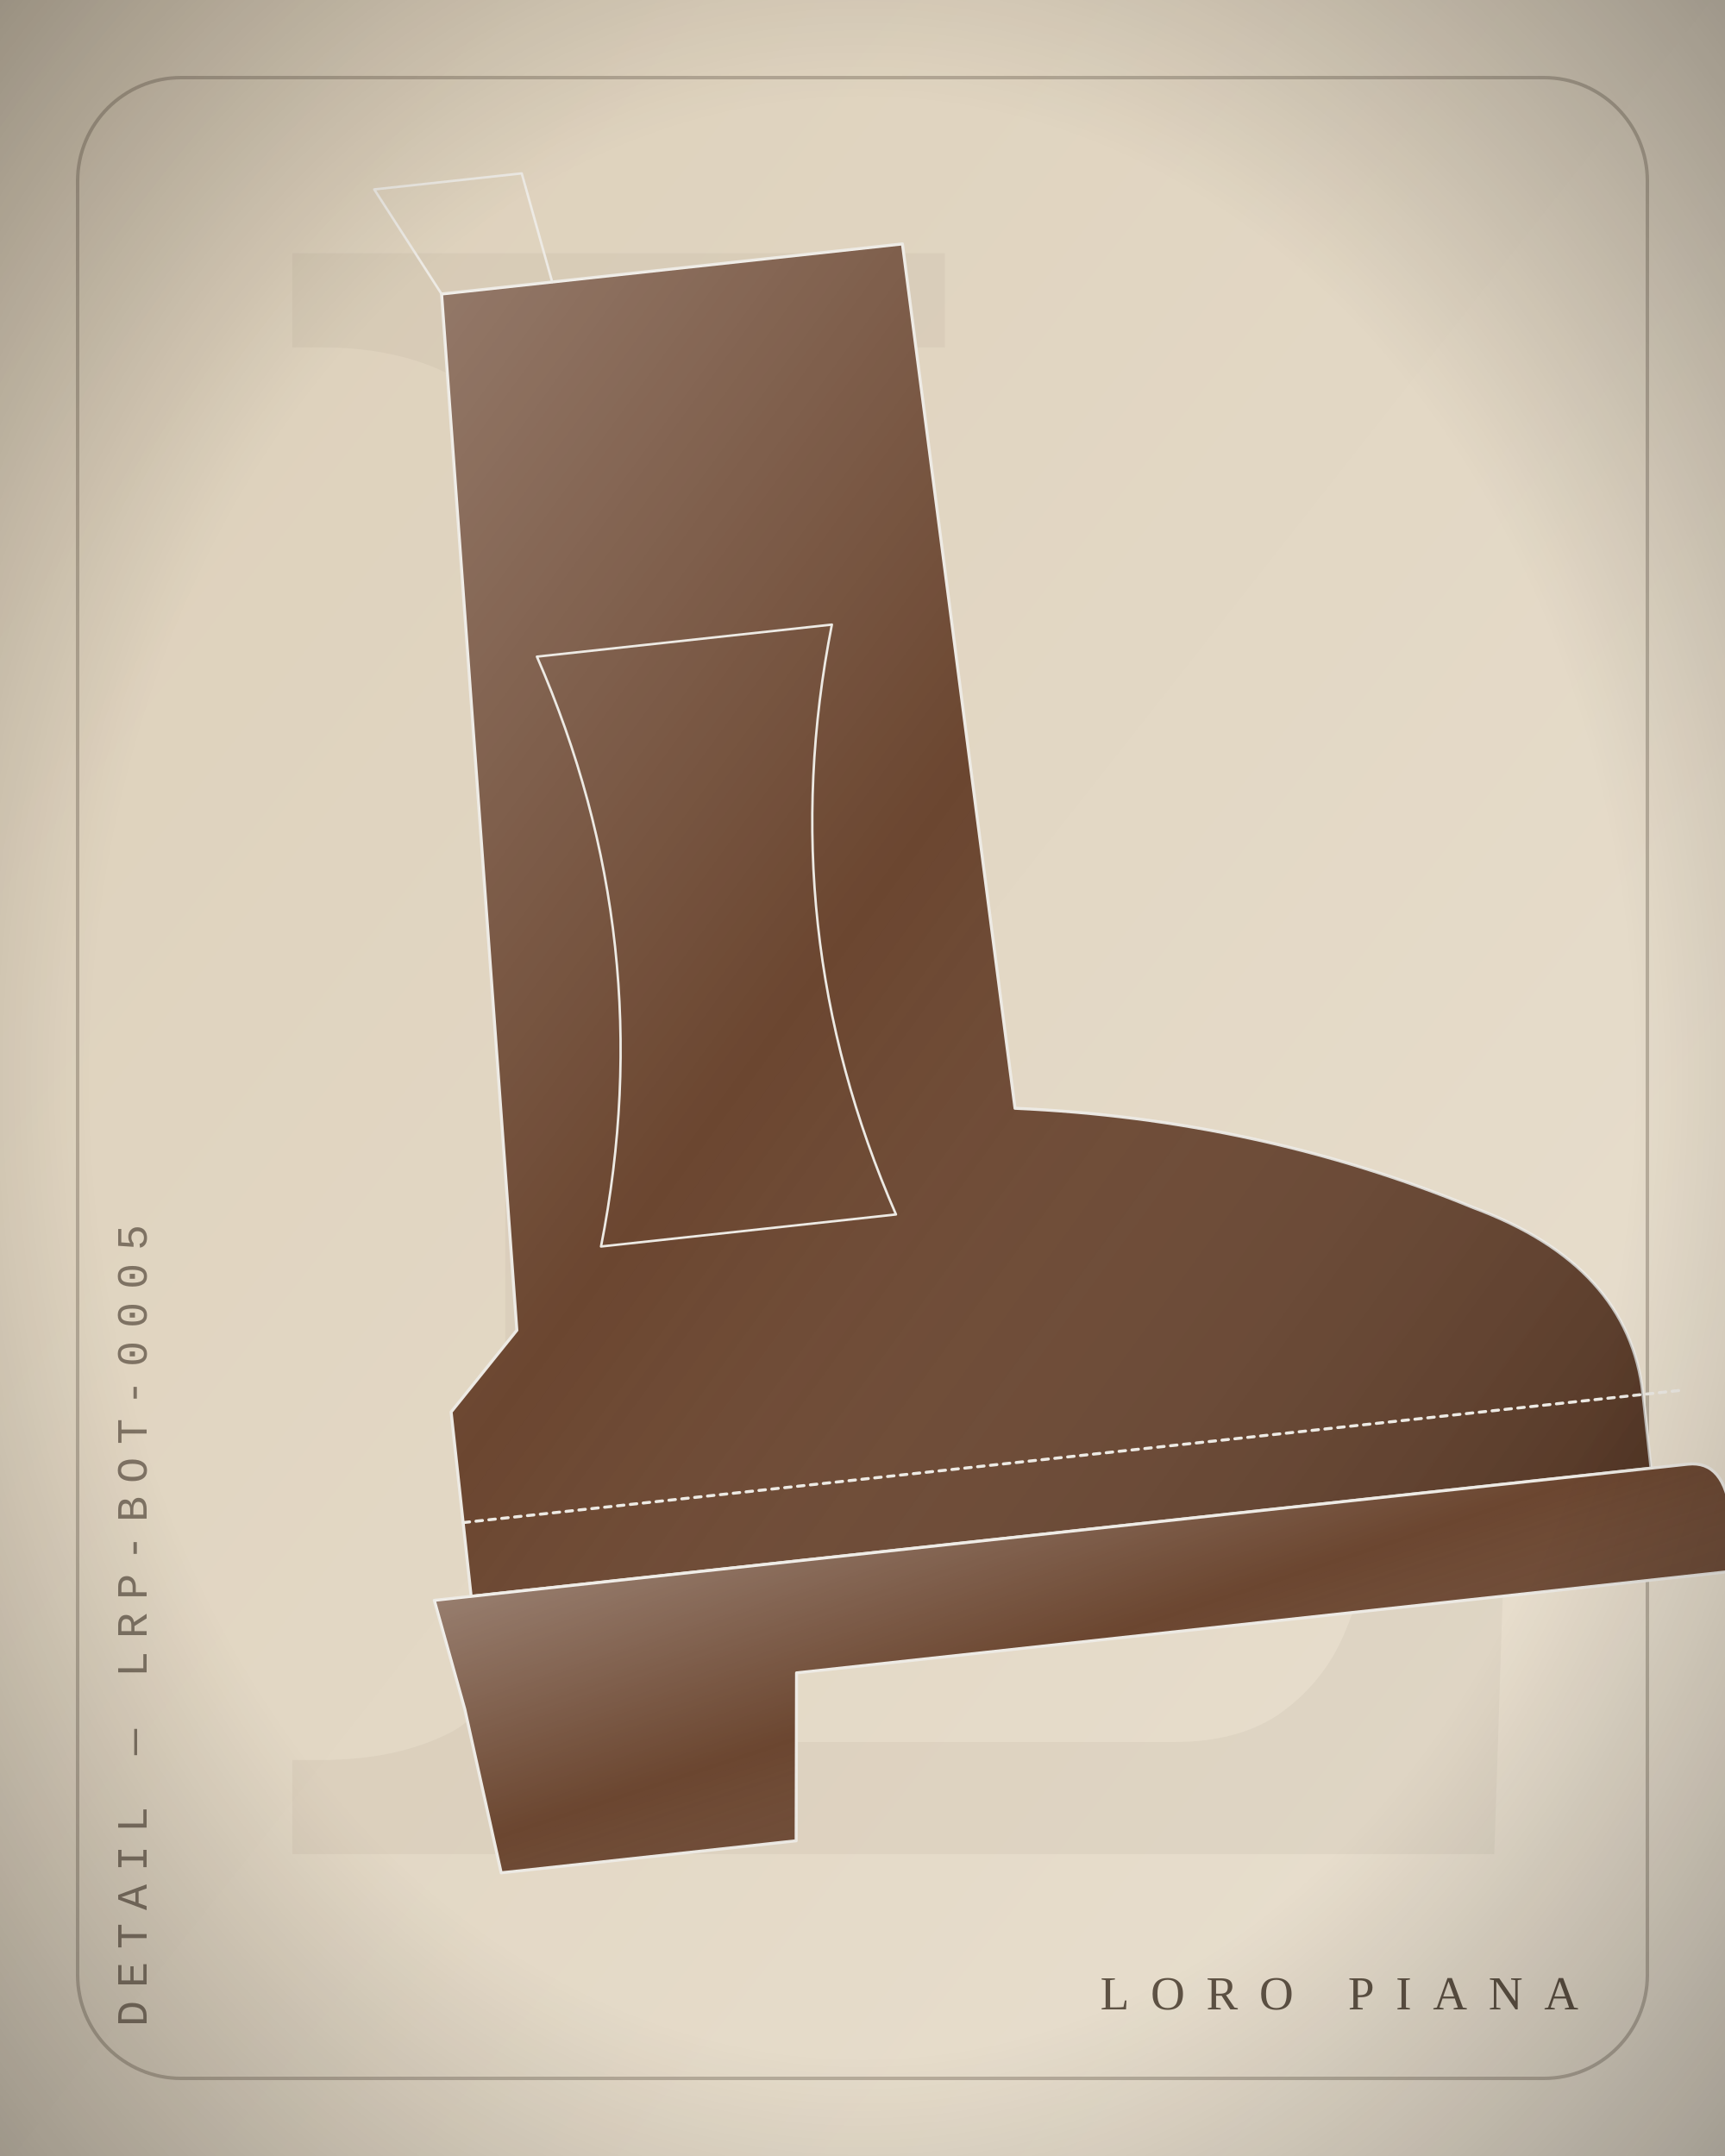
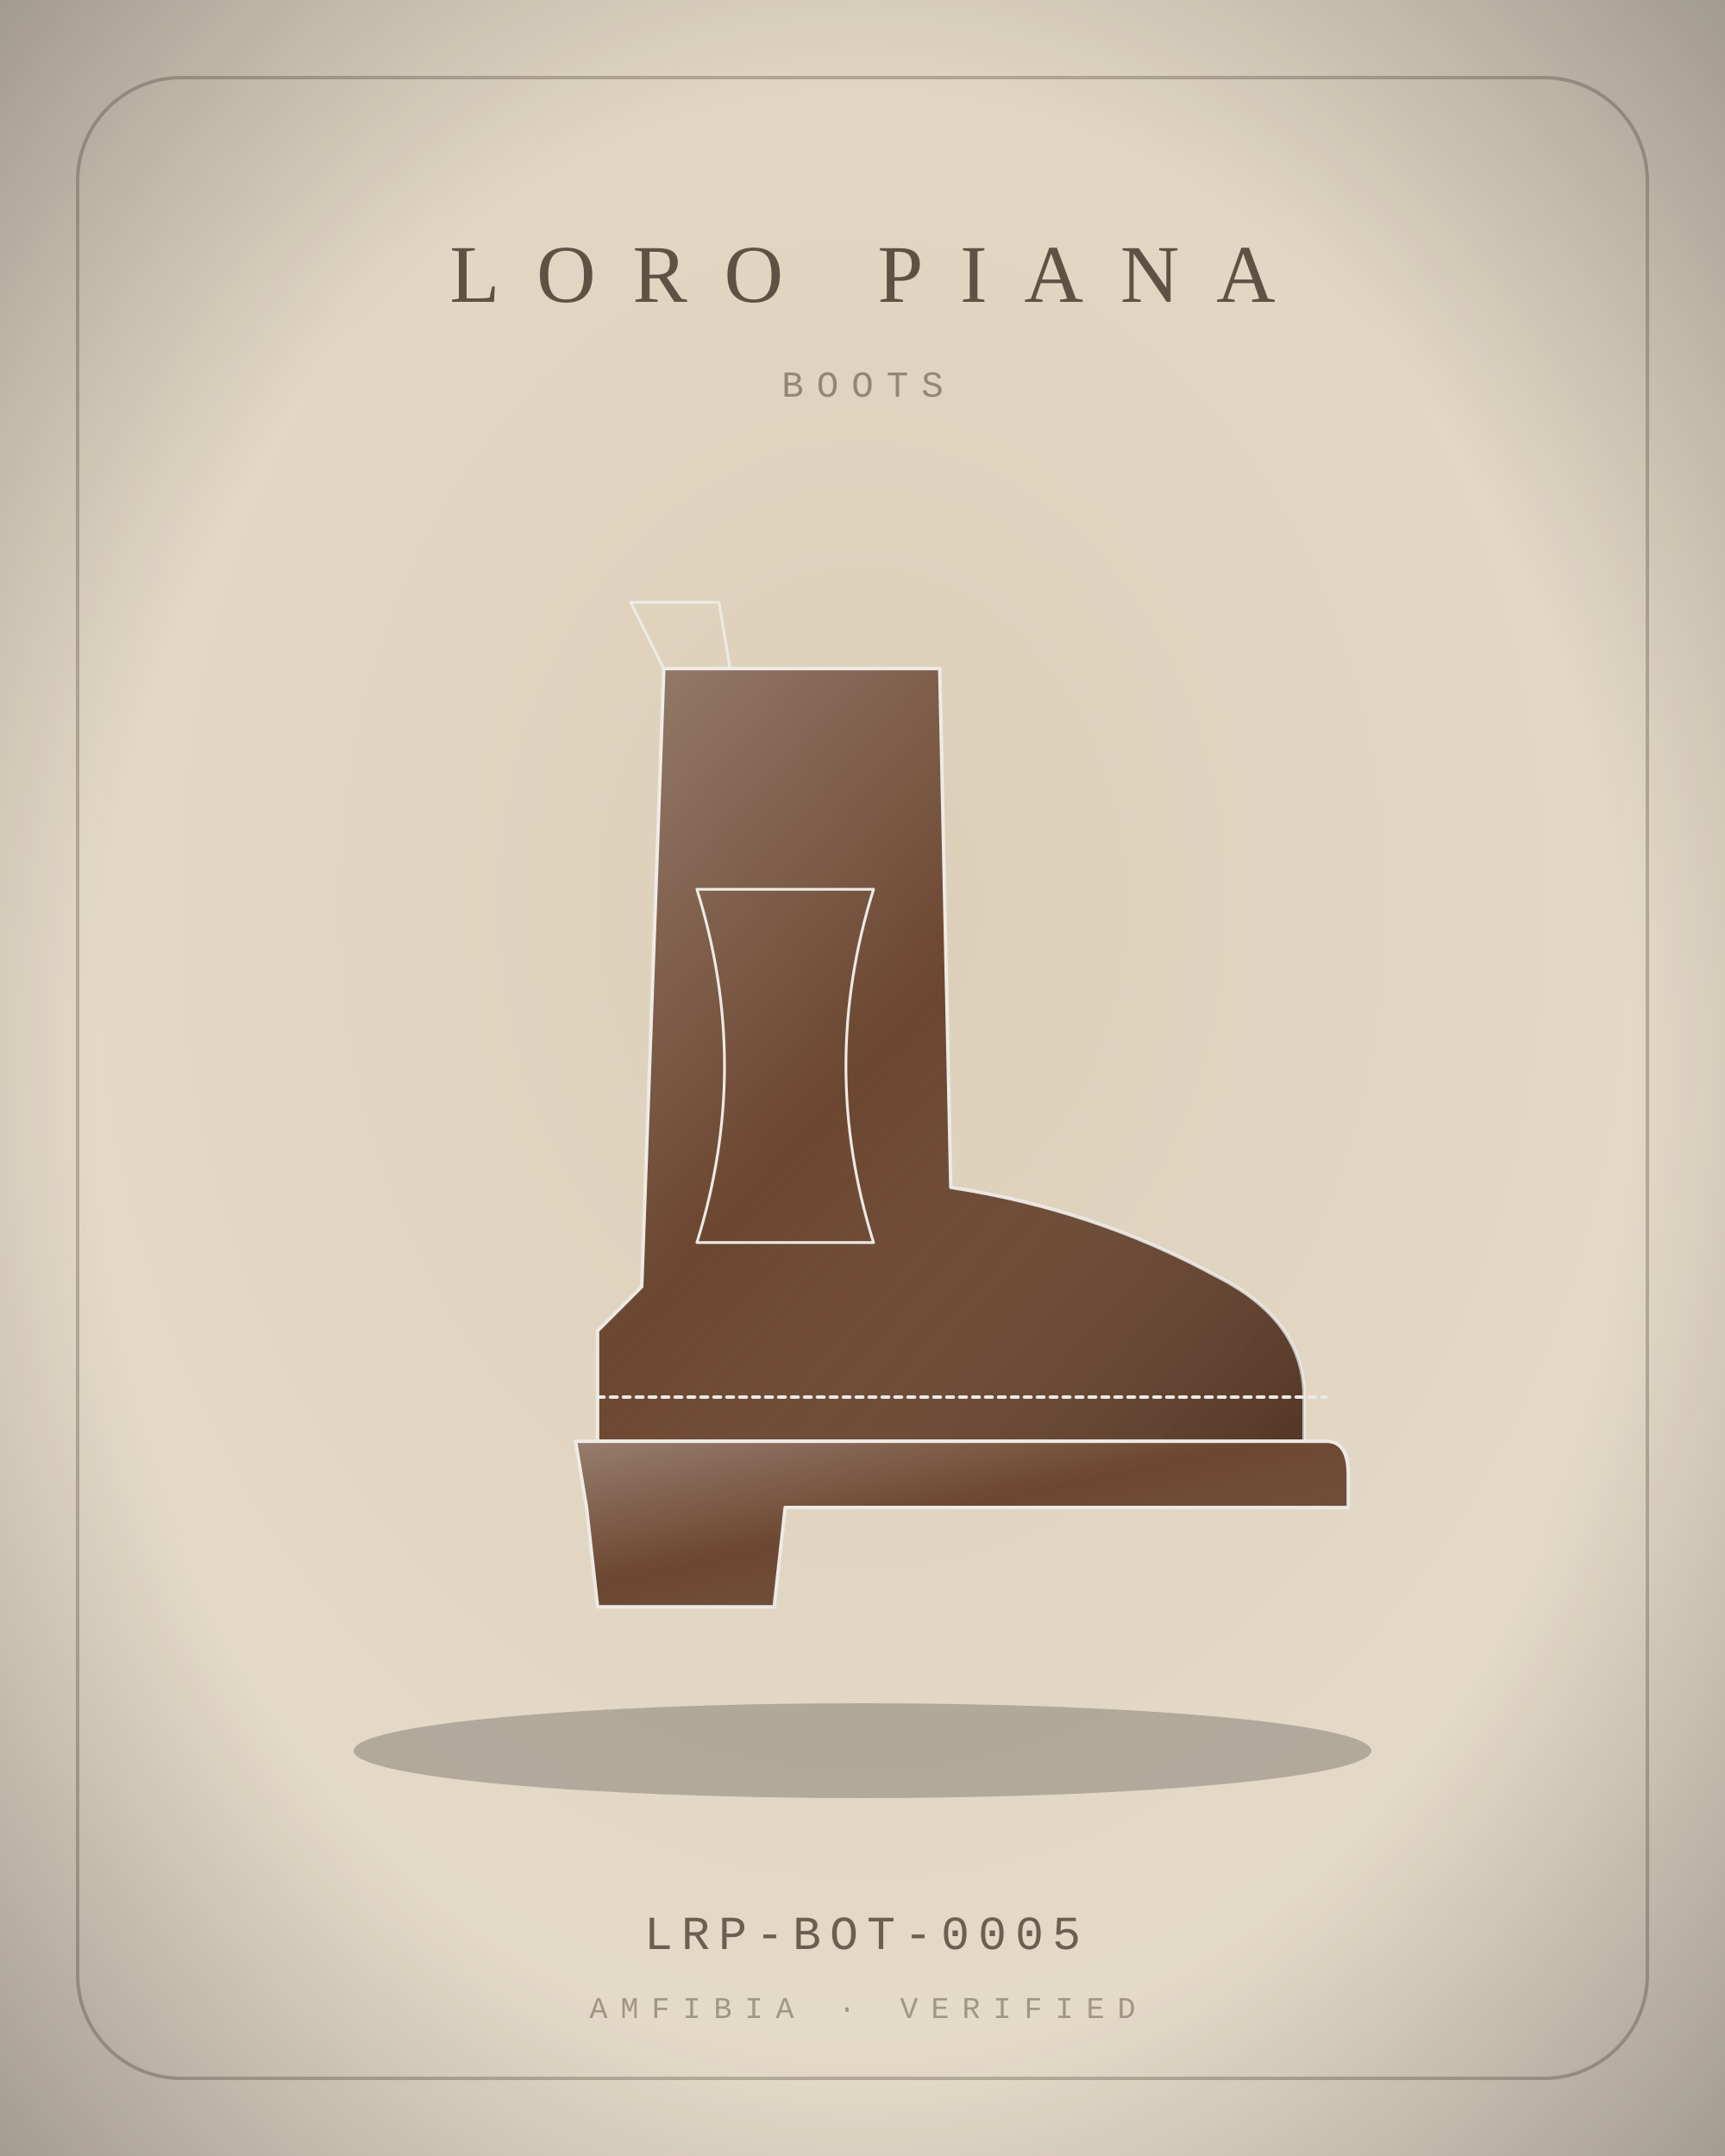
<svg xmlns="http://www.w3.org/2000/svg" viewBox="0 0 400 500" width="800" height="1000">
  <defs>
    <radialGradient id="bg" cx="50%" cy="42%" r="80%">
      <stop offset="0" stop-color="#DCCFB9" />
      <stop offset="1" stop-color="#E9E0D0" />
    </radialGradient>
    <linearGradient id="bgd" x1="0" y1="0" x2="1" y2="1">
      <stop offset="0" stop-color="#DCCFB9" />
      <stop offset="1" stop-color="#E9E0D0" />
    </linearGradient>
    <linearGradient id="sheen" x1="0" y1="0" x2="1" y2="1">
      <stop offset="0" stop-color="#fff" stop-opacity=".30" />
      <stop offset=".45" stop-color="#fff" stop-opacity="0" />
      <stop offset="1" stop-color="#000" stop-opacity=".22" />
    </linearGradient>
    <linearGradient id="multi" x1="0" y1="0" x2="1" y2="1">
      <stop offset="0" stop-color="#B3122E" />
      <stop offset=".35" stop-color="#C9A227" />
      <stop offset=".7" stop-color="#2F5D46" />
      <stop offset="1" stop-color="#3557A0" />
    </linearGradient>
    <radialGradient id="vig" cx="50%" cy="50%" r="75%">
      <stop offset=".6" stop-color="#000" stop-opacity="0" />
      <stop offset="1" stop-color="#000" stop-opacity=".35" />
    </radialGradient>
  </defs>
-   <rect width="400" height="500" fill="url(#bgd)" />
-   <text x="210" y="430" text-anchor="middle" font-family="Georgia, serif" font-size="520" fill="#5E5244" opacity="0.06">L</text>
+   <rect width="400" height="500" fill="url(#bg)" />
  <rect x="18" y="18" width="364" height="464" rx="24" fill="none" stroke="#5E5244" stroke-width="0.8" opacity="0.35" />
-   <g transform="rotate(-6.2 200 250) translate(-15 20) scale(2.15)">
-     <path d="M64 18 L114 18 L116 112 Q142 116 164 128 Q180 136 180 150 L180 158 L52 158 L52 138 L60 130 Z" fill="#6B4630" stroke="#EDEAE4" stroke-width="1.4" stroke-linejoin="round" stroke-linecap="round" vector-effect="non-scaling-stroke" />
+   <ellipse cx="200" cy="406" rx="118" ry="11" fill="#000" opacity="0.22" />
+   <g transform="translate(72 132) scale(1.28)">
+     <path d="M64 18 L114 18 L116 112 Q142 116 164 128 Q180 136 180 150 L180 158 L52 158 L52 138 L60 130 Z" fill="#6B4630" stroke="#EDEAE4" stroke-width="1.6" stroke-linejoin="round" stroke-linecap="round" vector-effect="non-scaling-stroke" />
    <path d="M64 18 L114 18 L116 112 Q142 116 164 128 Q180 136 180 150 L180 158 L52 158 L52 138 L60 130 Z" fill="url(#sheen)" stroke="none" />
-     <path d="M48 158 L184 158 Q188 158 188 164 L188 170 L86 170 L84 188 L52 188 L50 170 Z" fill="#6B4630" stroke="#EDEAE4" stroke-width="1.4" stroke-linejoin="round" stroke-linecap="round" vector-effect="non-scaling-stroke" />
+     <path d="M48 158 L184 158 Q188 158 188 164 L188 170 L86 170 L84 188 L52 188 L50 170 Z" fill="#6B4630" stroke="#EDEAE4" stroke-width="1.6" stroke-linejoin="round" stroke-linecap="round" vector-effect="non-scaling-stroke" />
    <path d="M48 158 L184 158 Q188 158 188 164 L188 170 L86 170 L84 188 L52 188 L50 170 Z" fill="url(#sheen)" stroke="none" />
-     <path d="M70 58 Q80 90 70 122 L102 122 Q92 90 102 58 Z" fill="none" stroke="#EDEAE4" stroke-width="1.12" stroke-linejoin="round" stroke-linecap="round" vector-effect="non-scaling-stroke" />
-     <path d="M64 18 L58 6 L74 6 L76 18" fill="none" stroke="#EDEAE4" stroke-width="1.12" stroke-linejoin="round" stroke-linecap="round" vector-effect="non-scaling-stroke" />
-     <path d="M52 150 L184 150" fill="none" stroke="#EDEAE4" stroke-width="1.4" stroke-dasharray="3 3" stroke-linejoin="round" stroke-linecap="round" vector-effect="non-scaling-stroke" />
-   </g>
-   <g transform="translate(34 470) rotate(-90)">
-     <text x="0" y="0" text-anchor="start" font-family="'Courier New', Courier, monospace" font-size="10" letter-spacing="3" fill="#5E5244" opacity="0.75">DETAIL — LRP-BOT-0005</text>
+     <path d="M70 58 Q80 90 70 122 L102 122 Q92 90 102 58 Z" fill="none" stroke="#EDEAE4" stroke-width="1.28" stroke-linejoin="round" stroke-linecap="round" vector-effect="non-scaling-stroke" />
+     <path d="M64 18 L58 6 L74 6 L76 18" fill="none" stroke="#EDEAE4" stroke-width="1.28" stroke-linejoin="round" stroke-linecap="round" vector-effect="non-scaling-stroke" />
+     <path d="M52 150 L184 150" fill="none" stroke="#EDEAE4" stroke-width="1.6" stroke-dasharray="3 3" stroke-linejoin="round" stroke-linecap="round" vector-effect="non-scaling-stroke" />
  </g>
  <g>
-     <text x="366" y="466" text-anchor="end" font-size="11" fill="#5E5244" font-family="Georgia, 'Times New Roman', serif" font-weight="400" letter-spacing="4.95">LORO PIANA</text>
+     <text x="200" y="70" text-anchor="middle" font-size="19" fill="#5E5244" font-family="Georgia, 'Times New Roman', serif" font-weight="400" letter-spacing="8.55">LORO PIANA</text>
  </g>
+   <text x="200" y="92" text-anchor="middle" font-family="'Courier New', Courier, monospace" font-size="8.5" letter-spacing="3" fill="#5E5244" opacity="0.6">BOOTS</text>
+   <text x="200" y="452" text-anchor="middle" font-family="'Courier New', Courier, monospace" font-size="11" letter-spacing="2" fill="#5E5244" opacity="0.9">LRP-BOT-0005</text>
+   <text x="200" y="468" text-anchor="middle" font-family="'Courier New', Courier, monospace" font-size="7" letter-spacing="3" fill="#5E5244" opacity="0.5">AMFIBIA · VERIFIED</text>
  <rect width="400" height="500" fill="url(#vig)" />
</svg>
